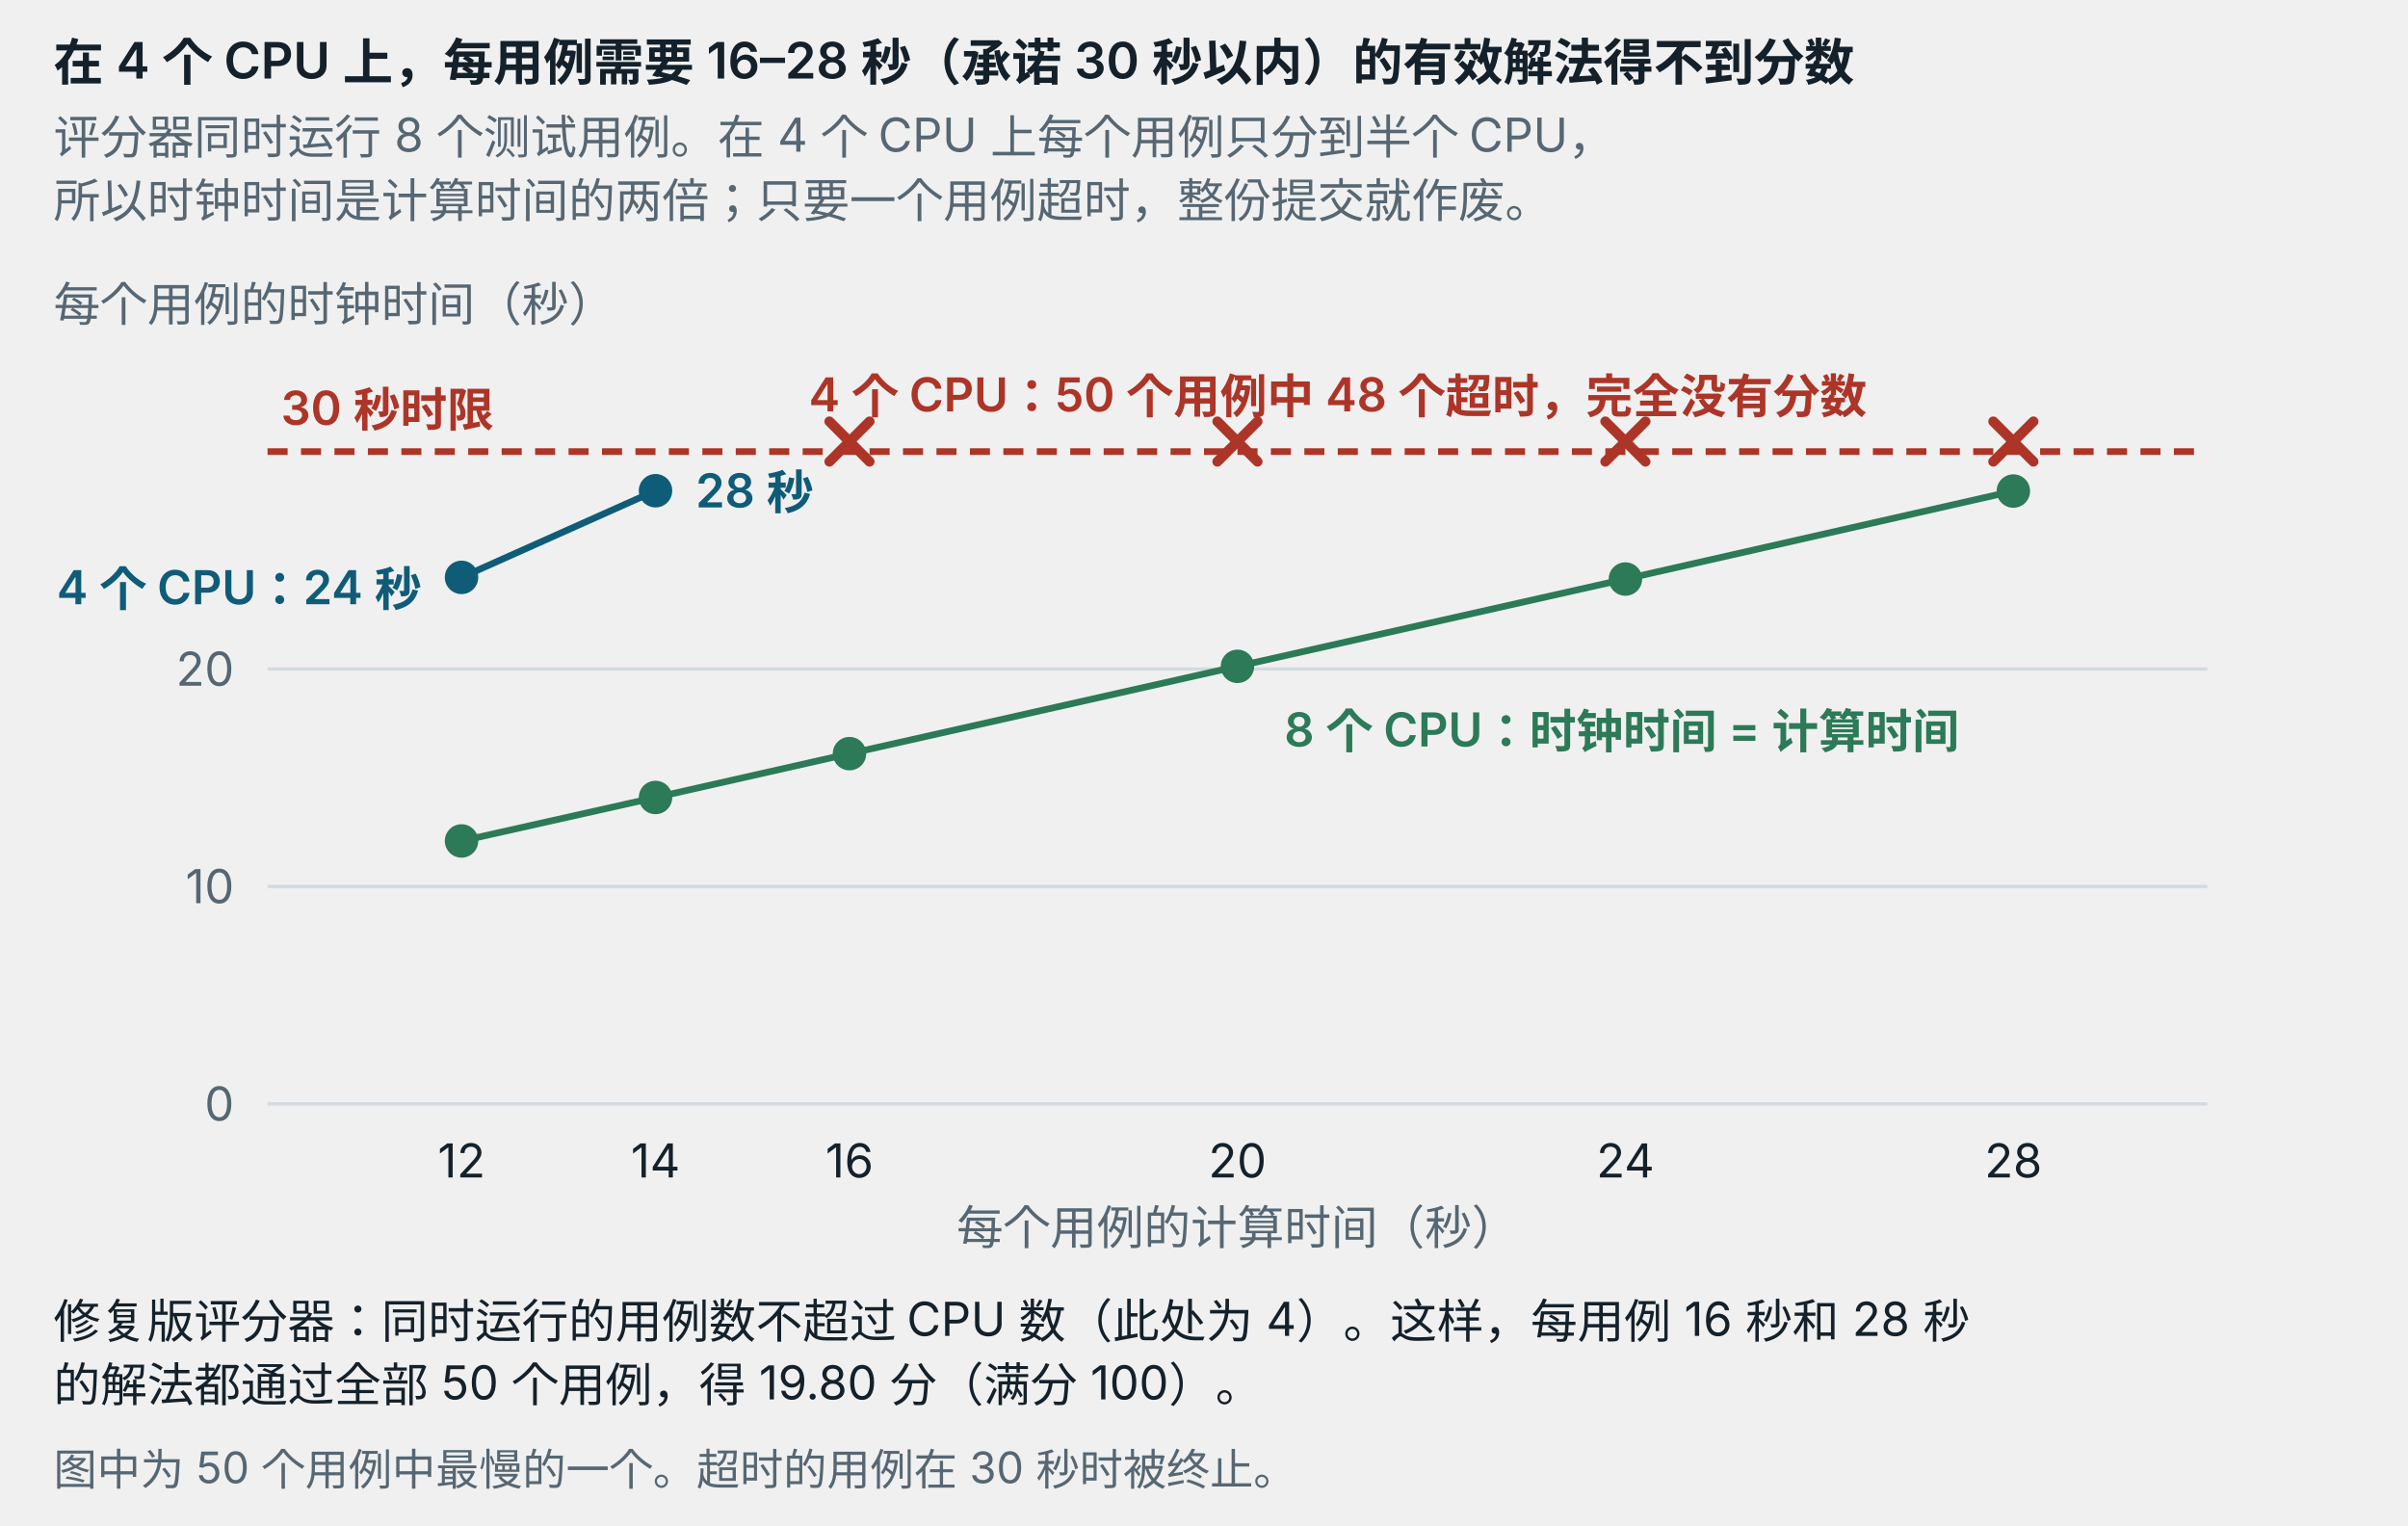
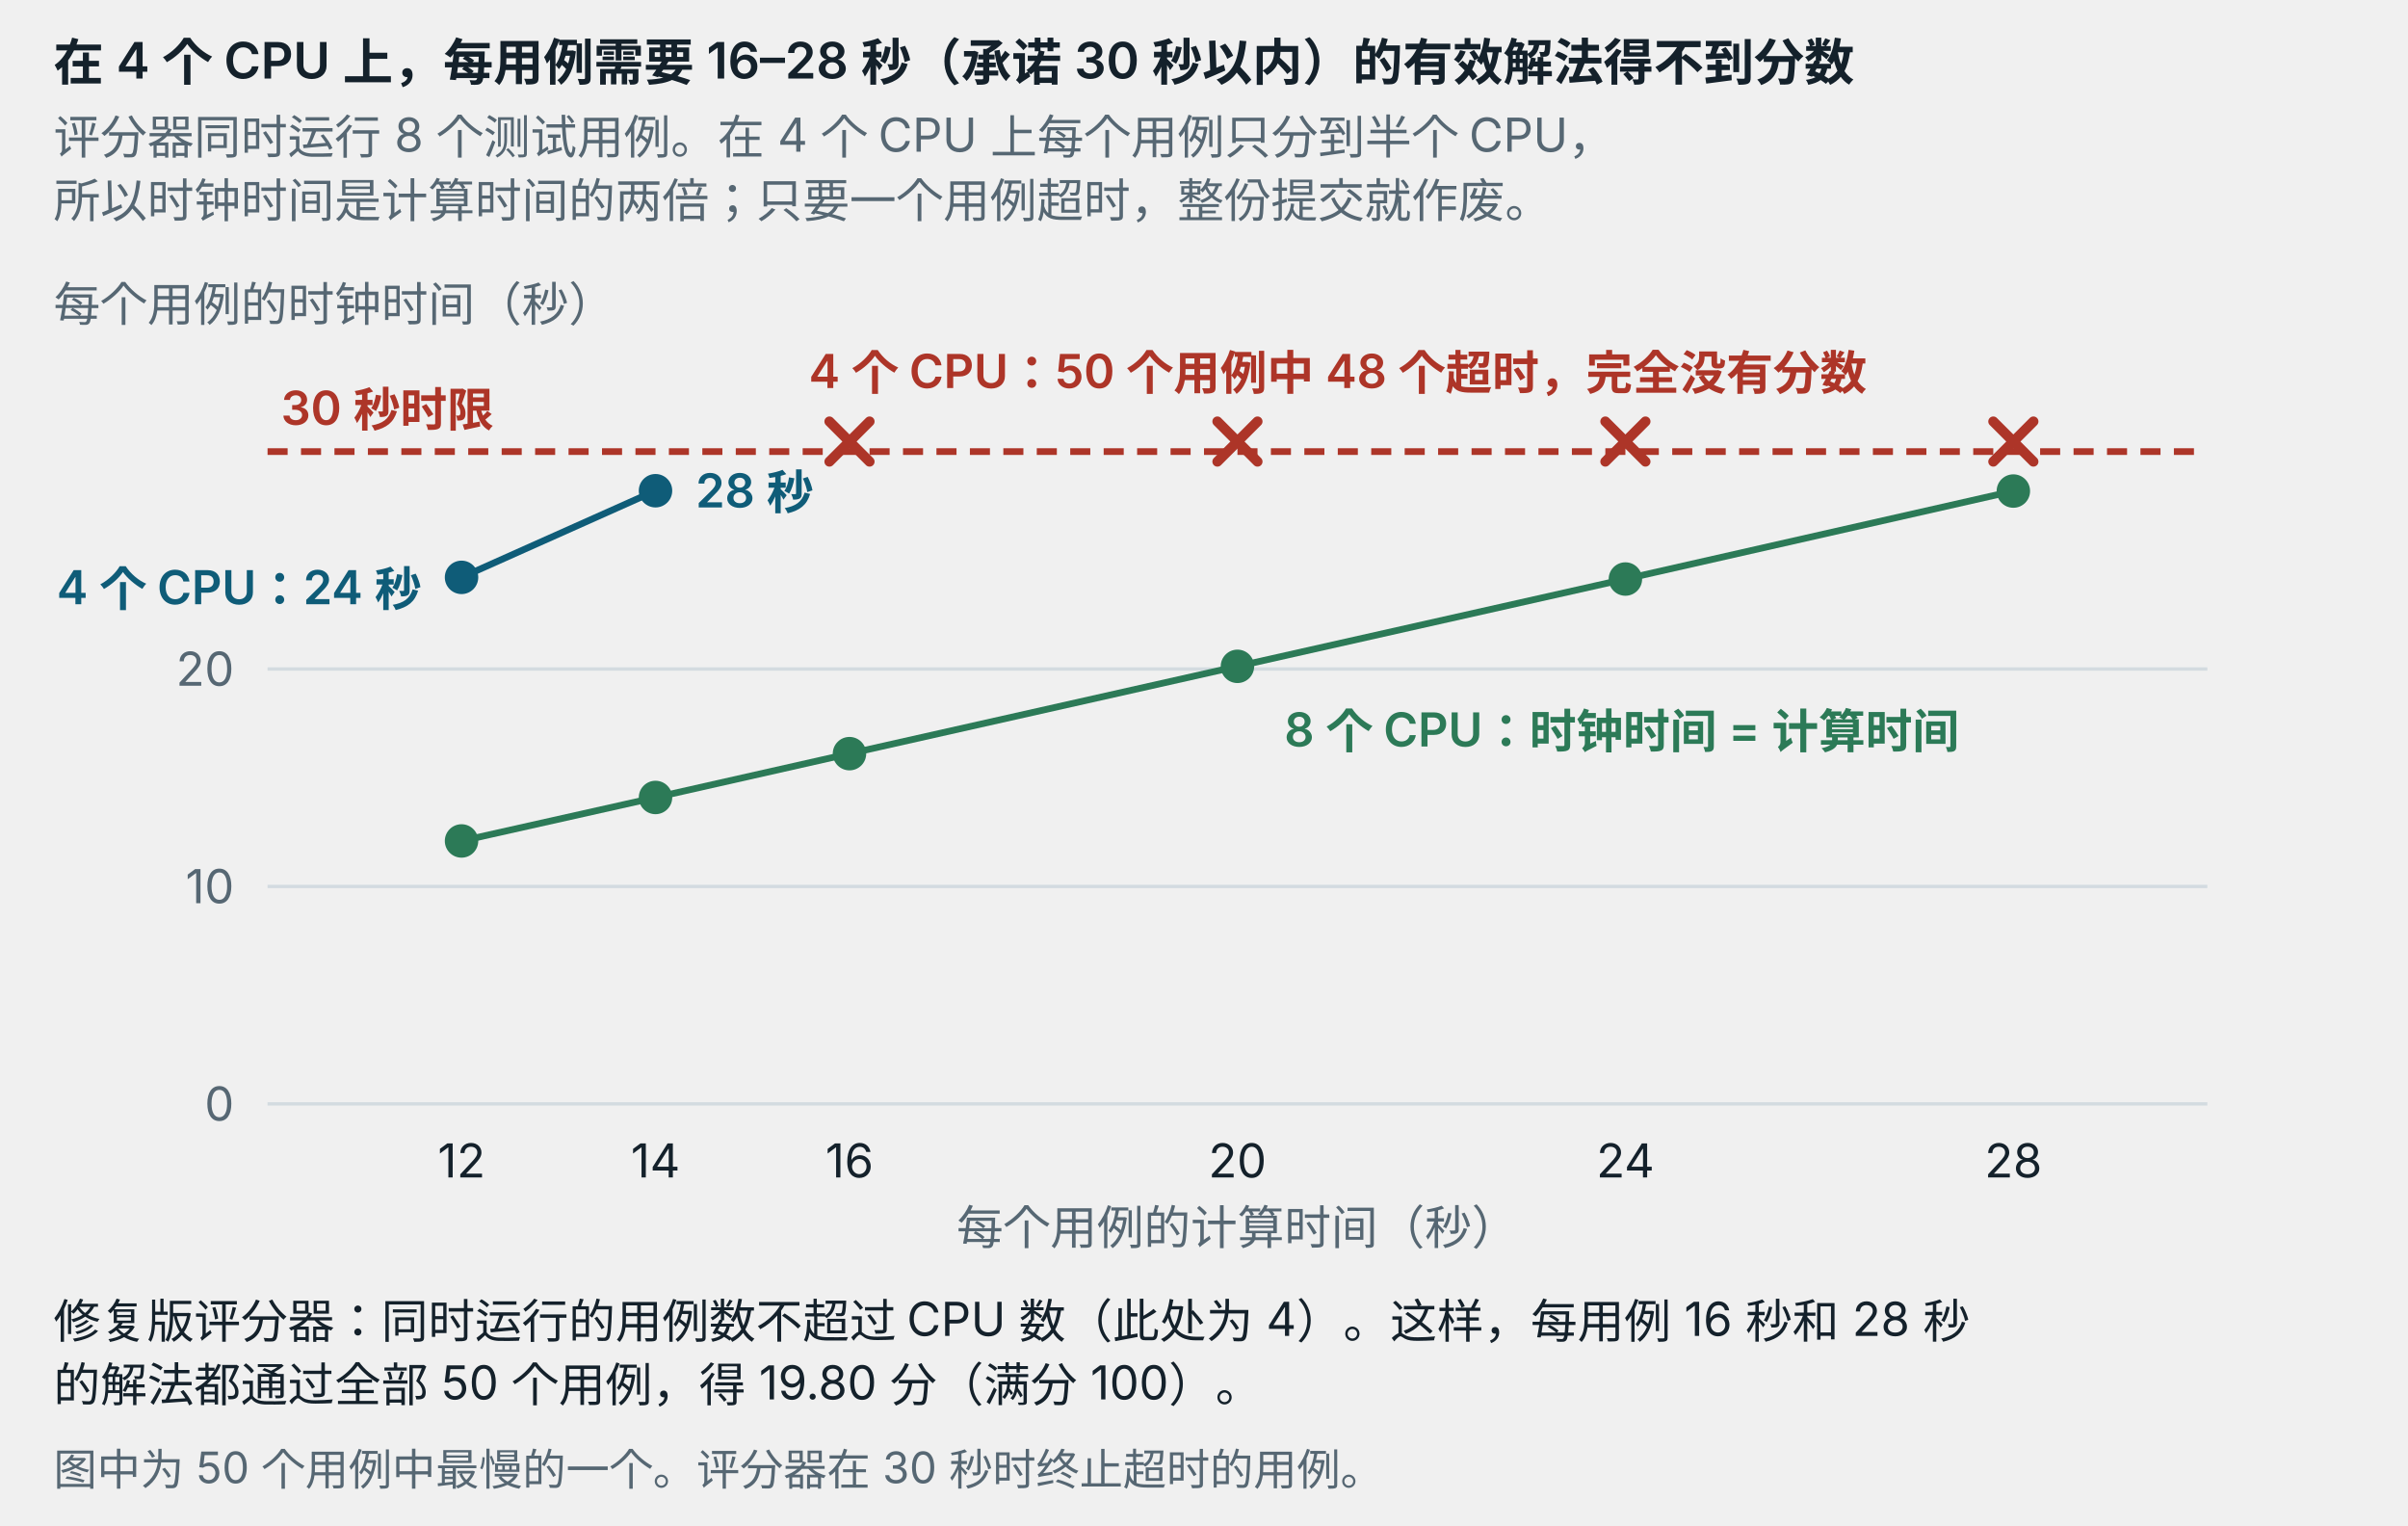
<svg xmlns="http://www.w3.org/2000/svg" viewBox="0 0 720 456" role="img">
  <style>
  .ink{fill:#14212b} .muted{fill:#566773} .rule{stroke:#d3dbe0} .bg{fill:#ffffff}
  .good{fill:#2c7a57} .bad{fill:#ad3528} .warn{fill:#9a6510} .acc{fill:#0f5c78} .onbar{fill:#ffffff}
  .goodS{stroke:#2c7a57} .badS{stroke:#ad3528} .accS{stroke:#0f5c78} .inkS{stroke:#14212b} .warnS{stroke:#9a6510} .ruleS{stroke:#d3dbe0}
  .goodBg{fill:#e4f2ea} .badBg{fill:#f6e2df} .warnBg{fill:#f6ecda} .accBg{fill:#e3eff4} .ruleF{fill:#eef2f4}
  text{font-family:"IBM Plex Sans","Noto Sans SC","PingFang SC","Microsoft YaHei",system-ui,-apple-system,"Segoe UI",sans-serif}
  @media (prefers-color-scheme: dark){
    .ink{fill:#e2e9ed} .muted{fill:#95a6b1} .rule{stroke:#2a3843} .bg{fill:#152029}
    .good{fill:#6cc79a} .bad{fill:#f08a7c} .warn{fill:#e0a64a} .acc{fill:#6cb6d3} .onbar{fill:#10181f}
    .goodS{stroke:#6cc79a} .badS{stroke:#f08a7c} .accS{stroke:#6cb6d3} .inkS{stroke:#e2e9ed} .warnS{stroke:#e0a64a} .ruleS{stroke:#2a3843}
    .goodBg{fill:#15302a} .badBg{fill:#3a1f1c} .warnBg{fill:#352a16} .accBg{fill:#16303c} .ruleF{fill:#1d2a34}
  }
</style>
  <text x="16" y="24" class="ink" font-size="15" font-weight="600">在 4 个 CPU 上，每用例需要 16–28 秒（承诺 30 秒以内）的有效解法得不到分数</text>
  <text x="16" y="46" class="muted" font-size="14">评分器同时运行 8 个测试用例。在 4 个 CPU 上每个用例只分到半个 CPU，</text>
  <text x="16" y="65" class="muted" font-size="14">所以时钟时间是计算时间的两倍；只要一个用例超时，整份提交就作废。</text>
  <line x1="80" y1="330.0" x2="660" y2="330.0" class="rule" stroke-width="1" />
  <text x="70" y="335.0" class="muted" font-size="14" text-anchor="end">0</text>
  <line x1="80" y1="265.0" x2="660" y2="265.0" class="rule" stroke-width="1" />
  <text x="70" y="270.0" class="muted" font-size="14" text-anchor="end">10</text>
  <line x1="80" y1="200.0" x2="660" y2="200.0" class="rule" stroke-width="1" />
  <text x="70" y="205.0" class="muted" font-size="14" text-anchor="end">20</text>
  <text x="16" y="96" class="muted" font-size="14">每个用例的时钟时间（秒）</text>
  <line x1="80" y1="135.0" x2="660" y2="135.0" class="badS" stroke-width="2" stroke-dasharray="6 4" />
  <text x="84" y="127.0" class="bad" font-size="14" font-weight="600">30 秒时限</text>
  <polyline points="138,251.4 196,238.4 254,225.3 370,199.2 486,173.1 602,146.8" fill="none" class="goodS" stroke-width="2" />
  <circle cx="138" cy="251.4" r="5" class="good" />
  <circle cx="196" cy="238.4" r="5" class="good" />
  <circle cx="254" cy="225.3" r="5" class="good" />
  <circle cx="370" cy="199.2" r="5" class="good" />
  <circle cx="486" cy="173.1" r="5" class="good" />
  <circle cx="602" cy="146.8" r="5" class="good" />
  <polyline points="138,172.6 196,146.7" fill="none" class="accS" stroke-width="2" />
  <circle cx="138" cy="172.6" r="5" class="acc" />
  <circle cx="196" cy="146.7" r="5" class="acc" />
  <path d="M248,126.0 L260,138.0 M260,126.0 L248,138.0" class="badS" stroke-width="3" stroke-linecap="round" fill="none" />
  <path d="M364,126.0 L376,138.0 M376,126.0 L364,138.0" class="badS" stroke-width="3" stroke-linecap="round" fill="none" />
  <path d="M480,126.0 L492,138.0 M492,126.0 L480,138.0" class="badS" stroke-width="3" stroke-linecap="round" fill="none" />
  <path d="M596,126.0 L608,138.0 M608,126.0 L596,138.0" class="badS" stroke-width="3" stroke-linecap="round" fill="none" />
-   <text x="400" y="123.0" class="bad" font-size="14" font-weight="600" text-anchor="middle">4 个 CPU：50 个用例中 48 个超时，完全没有分数</text>
+   <text x="400" y="116.0" class="bad" font-size="14" font-weight="600" text-anchor="middle">4 个 CPU：50 个用例中 48 个超时，完全没有分数</text>
  <text x="126" y="180.635" class="acc" font-size="14" font-weight="600" text-anchor="end">4 个 CPU：24 秒</text>
  <text x="208" y="151.7" class="acc" font-size="14" font-weight="600">28 秒</text>
  <text x="384" y="223.155" class="good" font-size="14" font-weight="600">8 个 CPU：时钟时间 = 计算时间</text>
  <text x="138" y="352.0" class="ink" font-size="14" text-anchor="middle">12</text>
  <text x="196" y="352.0" class="ink" font-size="14" text-anchor="middle">14</text>
  <text x="254" y="352.0" class="ink" font-size="14" text-anchor="middle">16</text>
  <text x="370" y="352.0" class="ink" font-size="14" text-anchor="middle">20</text>
  <text x="486" y="352.0" class="ink" font-size="14" text-anchor="middle">24</text>
  <text x="602" y="352.0" class="ink" font-size="14" text-anchor="middle">28</text>
  <text x="370" y="372.0" class="muted" font-size="14" text-anchor="middle">每个用例的计算时间（秒）</text>
  <text x="16" y="400" class="ink" font-size="14">修复版评分器：同时运行的用例数不超过 CPU 数（此处为 4）。这样，每用例 16 秒和 28 秒</text>
  <text x="16" y="419" class="ink" font-size="14">的解法都通过全部 50 个用例，得 19.80 分（满分 100）。</text>
-   <text x="16" y="444" class="muted" font-size="13">图中为 50 个用例中最慢的一个。超时的用例在 30 秒时被终止。</text>
+   <text x="16" y="444" class="muted" font-size="13">图中为 50 个用例中最慢的一个。评分器在 30 秒时终止超时的用例。</text>
</svg>
